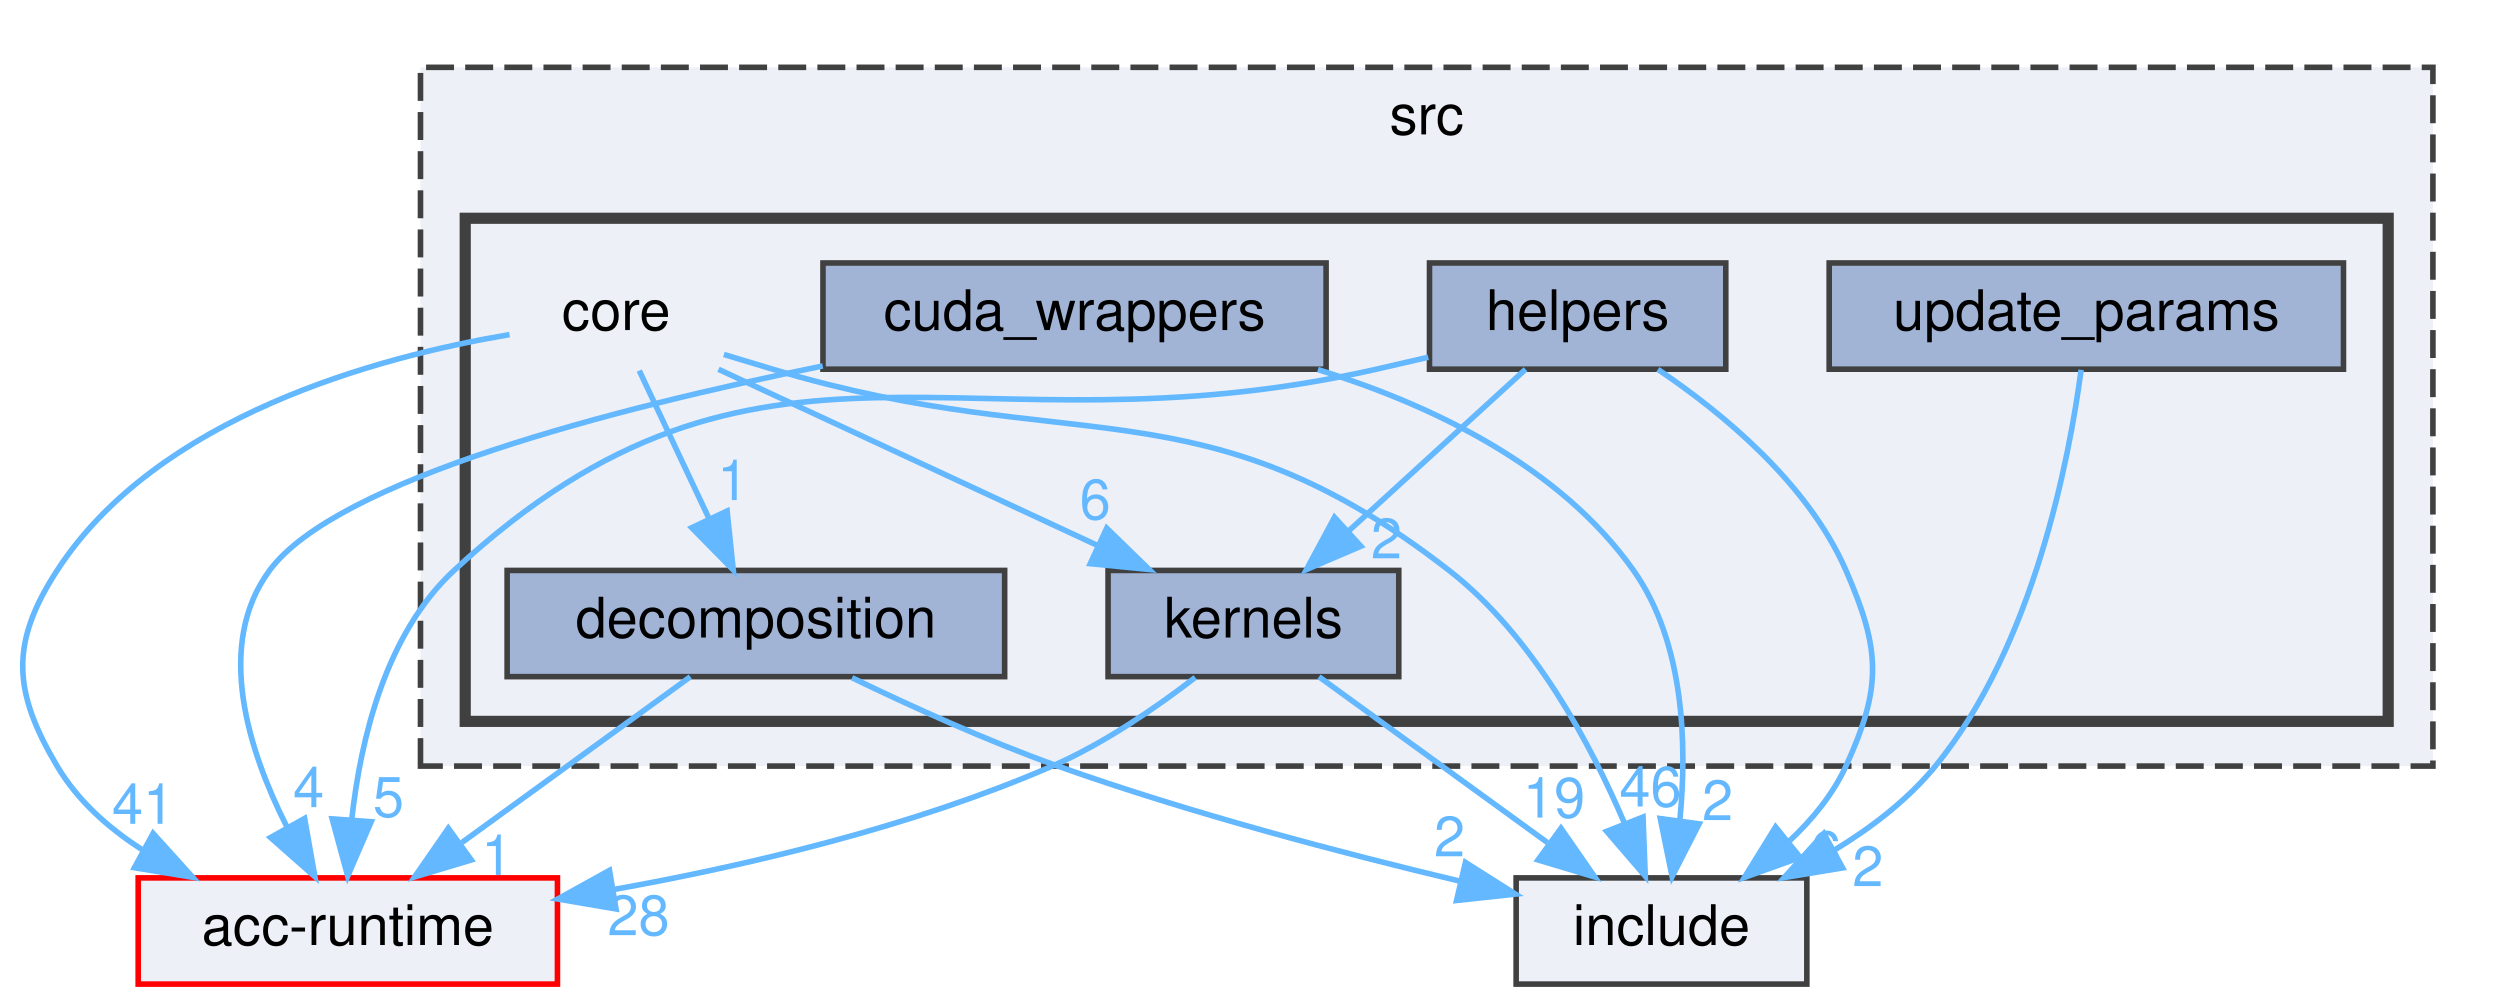
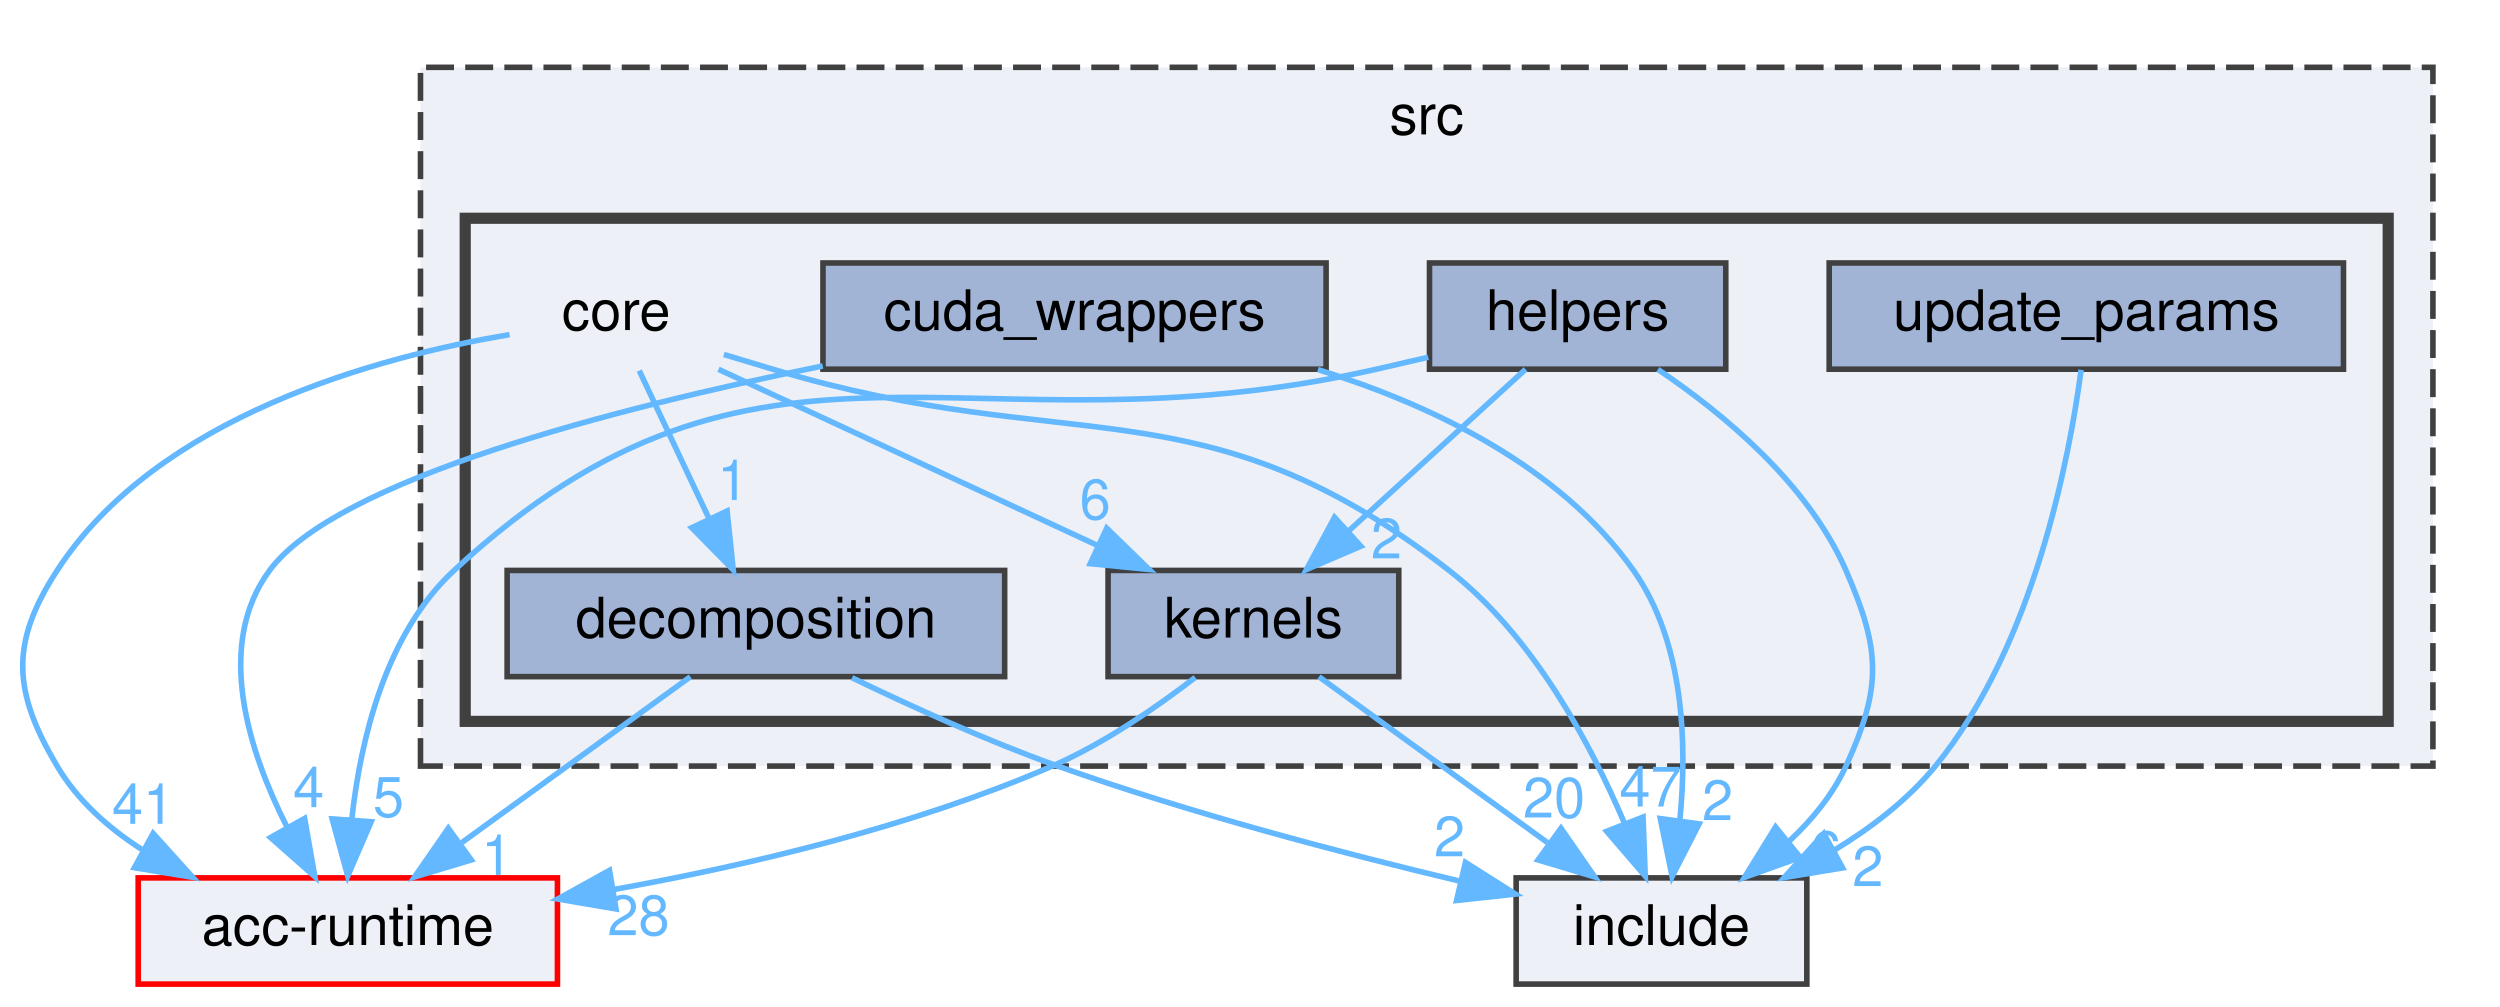
<svg xmlns="http://www.w3.org/2000/svg" xmlns:xlink="http://www.w3.org/1999/xlink" width="447pt" height="180pt" viewBox="0.00 0.00 447.22 180.00">
  <g id="graph0" class="graph" transform="scale(1 1) rotate(0) translate(4 176)">
    <g id="clust1" class="cluster">
      <g id="a_clust1">
        <a xlink:href="dir_68267d1309a1af8e8297ef4c3efbcdba.html" target="_top" xlink:title="src">
          <polygon fill="#edf0f7" stroke="#404040" stroke-dasharray="5,2" points="71.22,-39 71.22,-164 431.22,-164 431.22,-39 71.22,-39" />
          <text text-anchor="middle" x="251.22" y="-152" font-family="Helvetica,sans-Serif" font-size="10.00">src</text>
        </a>
      </g>
    </g>
    <g id="clust2" class="cluster">
      <g id="a_clust2">
        <a xlink:href="dir_aebb8dcc11953d78e620bbef0b9e2183.html" target="_top">
          <polygon fill="#edf0f7" stroke="#404040" stroke-width="2" points="79.22,-47 79.22,-137 423.22,-137 423.22,-47 79.22,-47" />
        </a>
      </g>
    </g>
    <g id="node1" class="node">
      <text text-anchor="middle" x="106.22" y="-117" font-family="Helvetica,sans-Serif" font-size="10.00">core</text>
    </g>
    <g id="node3" class="node">
      <g id="a_node3">
        <a xlink:href="dir_1d6db6d7d0e8d182b8afd20380f7ce88.html" target="_top" xlink:title="decomposition">
          <polygon fill="#a2b4d6" stroke="#404040" points="175.72,-74 86.72,-74 86.72,-55 175.72,-55 175.72,-74" />
          <text text-anchor="middle" x="131.22" y="-62" font-family="Helvetica,sans-Serif" font-size="10.00">decomposition</text>
        </a>
      </g>
    </g>
    <g id="edge1" class="edge">
      <g id="a_edge1">
        <a xlink:href="dir_000022_000024.html" target="_top">
          <path fill="none" stroke="#63b8ff" d="M110.35,-109.75C113.73,-102.57 118.63,-92.18 122.84,-83.27" />
          <polygon fill="#63b8ff" stroke="#63b8ff" points="126.07,-84.63 127.17,-74.09 119.74,-81.64 126.07,-84.63" />
        </a>
      </g>
      <g id="a_edge1-headlabel">
        <a xlink:href="dir_000022_000024.html" target="_top" xlink:title="1">
          <text text-anchor="middle" x="127.1" y="-86.59" font-family="Helvetica,sans-Serif" font-size="10.00" fill="#63b8ff">1</text>
        </a>
      </g>
    </g>
    <g id="node5" class="node">
      <g id="a_node5">
        <a xlink:href="dir_6c4b2ad16fd083bd77445f3f3def4082.html" target="_top" xlink:title="kernels">
          <polygon fill="#a2b4d6" stroke="#404040" points="246.22,-74 194.22,-74 194.22,-55 246.22,-55 246.22,-74" />
          <text text-anchor="middle" x="220.22" y="-62" font-family="Helvetica,sans-Serif" font-size="10.00">kernels</text>
        </a>
      </g>
    </g>
    <g id="edge3" class="edge">
      <g id="a_edge3">
        <a xlink:href="dir_000022_000040.html" target="_top">
          <path fill="none" stroke="#63b8ff" d="M124.53,-109.98C142.87,-101.46 171.33,-88.23 192.45,-78.41" />
          <polygon fill="#63b8ff" stroke="#63b8ff" points="193.98,-81.56 201.57,-74.17 191.03,-75.21 193.98,-81.56" />
        </a>
      </g>
      <g id="a_edge3-headlabel">
        <a xlink:href="dir_000022_000040.html" target="_top" xlink:title="6">
          <text text-anchor="middle" x="191.91" y="-83.15" font-family="Helvetica,sans-Serif" font-size="10.00" fill="#63b8ff">6</text>
        </a>
      </g>
    </g>
    <g id="node7" class="node">
      <g id="a_node7">
        <a xlink:href="dir_2dc8787002676dc565357b7cfa0121df.html" target="_top" xlink:title="acc-runtime">
          <polygon fill="#edf0f7" stroke="red" points="95.72,-19 20.72,-19 20.72,0 95.72,0 95.72,-19" />
          <text text-anchor="middle" x="58.22" y="-7" font-family="Helvetica,sans-Serif" font-size="10.00">acc-runtime</text>
        </a>
      </g>
    </g>
    <g id="edge2" class="edge">
      <g id="a_edge2">
        <a xlink:href="dir_000022_000006.html" target="_top">
          <path fill="none" stroke="#63b8ff" d="M87.15,-116.19C63.5,-112.2 24.13,-101.57 6.22,-74 -2.25,-60.95 -1.71,-52.38 6.22,-39 9.85,-32.87 15.32,-27.97 21.36,-24.09" />
          <polygon fill="#63b8ff" stroke="#63b8ff" points="23.39,-26.96 30.49,-19.1 20.04,-20.82 23.39,-26.96" />
        </a>
      </g>
      <g id="a_edge2-headlabel">
        <a xlink:href="dir_000022_000006.html" target="_top" xlink:title="41">
          <text text-anchor="middle" x="21.6" y="-28.68" font-family="Helvetica,sans-Serif" font-size="10.00" fill="#63b8ff">41</text>
        </a>
      </g>
    </g>
    <g id="node8" class="node">
      <g id="a_node8">
        <a xlink:href="dir_d44c64559bbebec7f509842c48db8b23.html" target="_top" xlink:title="include">
          <polygon fill="#edf0f7" stroke="#404040" points="319.22,-19 267.22,-19 267.22,0 319.22,0 319.22,-19" />
          <text text-anchor="middle" x="293.22" y="-7" font-family="Helvetica,sans-Serif" font-size="10.00">include</text>
        </a>
      </g>
    </g>
    <g id="edge4" class="edge">
      <g id="a_edge4">
        <a xlink:href="dir_000022_000037.html" target="_top">
          <path fill="none" stroke="#63b8ff" d="M125.49,-112.63C128.42,-111.75 131.4,-110.85 134.22,-110 187.95,-93.85 210.91,-108.42 255.22,-74 270.24,-62.33 280.6,-42.92 286.66,-28.62" />
          <polygon fill="#63b8ff" stroke="#63b8ff" points="289.92,-29.89 290.32,-19.3 283.41,-27.33 289.92,-29.89" />
        </a>
      </g>
      <g id="a_edge4-headlabel">
-         <a xlink:href="dir_000022_000037.html" target="_top" xlink:title="46">
-           <text text-anchor="middle" x="291.25" y="-31.77" font-family="Helvetica,sans-Serif" font-size="10.00" fill="#63b8ff">46</text>
+         <a xlink:href="dir_000022_000037.html" target="_top" xlink:title="47">
+           <text text-anchor="middle" x="291.25" y="-31.77" font-family="Helvetica,sans-Serif" font-size="10.00" fill="#63b8ff">47</text>
        </a>
      </g>
    </g>
    <g id="node2" class="node">
      <g id="a_node2">
        <a xlink:href="dir_d9c09af936de384e942a3cb07f82204c.html" target="_top" xlink:title="cuda_wrappers">
          <polygon fill="#a2b4d6" stroke="#404040" points="233.22,-129 143.22,-129 143.22,-110 233.22,-110 233.22,-129" />
          <text text-anchor="middle" x="188.22" y="-117" font-family="Helvetica,sans-Serif" font-size="10.00">cuda_wrappers</text>
        </a>
      </g>
    </g>
    <g id="edge5" class="edge">
      <g id="a_edge5">
        <a xlink:href="dir_000023_000006.html" target="_top">
          <path fill="none" stroke="#63b8ff" d="M143.18,-110.58C105.54,-102.94 56.14,-90.16 44.22,-74 34.4,-60.69 40.4,-41.83 47.33,-28.12" />
          <polygon fill="#63b8ff" stroke="#63b8ff" points="50.49,-29.64 52.33,-19.21 44.39,-26.22 50.49,-29.64" />
        </a>
      </g>
      <g id="a_edge5-headlabel">
        <a xlink:href="dir_000023_000006.html" target="_top" xlink:title="4">
          <text text-anchor="middle" x="51.21" y="-31.66" font-family="Helvetica,sans-Serif" font-size="10.00" fill="#63b8ff">4</text>
        </a>
      </g>
    </g>
    <g id="edge6" class="edge">
      <g id="a_edge6">
        <a xlink:href="dir_000023_000037.html" target="_top">
          <path fill="none" stroke="#63b8ff" d="M231.76,-109.93C252.26,-103.56 275.06,-92.62 288.22,-74 297.29,-61.16 297.83,-42.99 296.51,-29.38" />
          <polygon fill="#63b8ff" stroke="#63b8ff" points="299.95,-28.66 295.12,-19.23 293.01,-29.61 299.95,-28.66" />
        </a>
      </g>
      <g id="a_edge6-headlabel">
        <a xlink:href="dir_000023_000037.html" target="_top" xlink:title="2">
          <text text-anchor="middle" x="303.25" y="-29.33" font-family="Helvetica,sans-Serif" font-size="10.00" fill="#63b8ff">2</text>
        </a>
      </g>
    </g>
    <g id="edge7" class="edge">
      <g id="a_edge7">
        <a xlink:href="dir_000024_000006.html" target="_top">
          <path fill="none" stroke="#63b8ff" d="M119.49,-54.98C108.49,-47 91.8,-34.88 78.61,-25.31" />
          <polygon fill="#63b8ff" stroke="#63b8ff" points="80.31,-22.21 70.16,-19.17 76.2,-27.88 80.31,-22.21" />
        </a>
      </g>
      <g id="a_edge7-headlabel">
        <a xlink:href="dir_000024_000006.html" target="_top" xlink:title="1">
          <text text-anchor="middle" x="84.89" y="-19.53" font-family="Helvetica,sans-Serif" font-size="10.00" fill="#63b8ff">1</text>
        </a>
      </g>
    </g>
    <g id="edge8" class="edge">
      <g id="a_edge8">
        <a xlink:href="dir_000024_000037.html" target="_top">
          <path fill="none" stroke="#63b8ff" d="M148.42,-54.8C158.88,-49.74 172.61,-43.49 185.22,-39 208.77,-30.62 235.99,-23.45 257.21,-18.4" />
          <polygon fill="#63b8ff" stroke="#63b8ff" points="258.15,-21.77 267.1,-16.1 256.56,-14.96 258.15,-21.77" />
        </a>
      </g>
      <g id="a_edge8-headlabel">
        <a xlink:href="dir_000024_000037.html" target="_top" xlink:title="2">
          <text text-anchor="middle" x="255.3" y="-22.85" font-family="Helvetica,sans-Serif" font-size="10.00" fill="#63b8ff">2</text>
        </a>
      </g>
    </g>
    <g id="node4" class="node">
      <g id="a_node4">
        <a xlink:href="dir_707aa52d67938117542c6646238d6f70.html" target="_top" xlink:title="helpers">
          <polygon fill="#a2b4d6" stroke="#404040" points="304.72,-129 251.72,-129 251.72,-110 304.72,-110 304.72,-129" />
          <text text-anchor="middle" x="278.22" y="-117" font-family="Helvetica,sans-Serif" font-size="10.00">helpers</text>
        </a>
      </g>
    </g>
    <g id="edge10" class="edge">
      <g id="a_edge10">
        <a xlink:href="dir_000036_000040.html" target="_top">
          <path fill="none" stroke="#63b8ff" d="M268.9,-109.98C260.41,-102.23 247.66,-90.58 237.34,-81.14" />
          <polygon fill="#63b8ff" stroke="#63b8ff" points="239.45,-78.33 229.71,-74.17 234.73,-83.5 239.45,-78.33" />
        </a>
      </g>
      <g id="a_edge10-headlabel">
        <a xlink:href="dir_000036_000040.html" target="_top" xlink:title="2">
          <text text-anchor="middle" x="244.02" y="-76.16" font-family="Helvetica,sans-Serif" font-size="10.00" fill="#63b8ff">2</text>
        </a>
      </g>
    </g>
    <g id="edge9" class="edge">
      <g id="a_edge9">
        <a xlink:href="dir_000036_000006.html" target="_top">
          <path fill="none" stroke="#63b8ff" d="M251.49,-112.14C248.37,-111.41 245.22,-110.68 242.22,-110 169.02,-93.38 132.27,-125.02 77.22,-74 64.96,-62.64 60.5,-43.74 58.93,-29.51" />
          <polygon fill="#63b8ff" stroke="#63b8ff" points="62.4,-29.05 58.2,-19.33 55.42,-29.55 62.4,-29.05" />
        </a>
      </g>
      <g id="a_edge9-headlabel">
        <a xlink:href="dir_000036_000006.html" target="_top" xlink:title="5">
          <text text-anchor="middle" x="65.49" y="-29.93" font-family="Helvetica,sans-Serif" font-size="10.00" fill="#63b8ff">5</text>
        </a>
      </g>
    </g>
    <g id="edge11" class="edge">
      <g id="a_edge11">
        <a xlink:href="dir_000036_000037.html" target="_top">
          <path fill="none" stroke="#63b8ff" d="M292.58,-109.96C304.09,-102.21 319.4,-89.62 326.22,-74 332.44,-59.74 332.69,-53.14 326.22,-39 323.91,-33.97 320.23,-29.48 316.15,-25.65" />
          <polygon fill="#63b8ff" stroke="#63b8ff" points="318.04,-22.67 308.06,-19.09 313.63,-28.11 318.04,-22.67" />
        </a>
      </g>
      <g id="a_edge11-headlabel">
        <a xlink:href="dir_000036_000037.html" target="_top" xlink:title="6">
          <text text-anchor="middle" x="322.62" y="-20.22" font-family="Helvetica,sans-Serif" font-size="10.00" fill="#63b8ff">6</text>
        </a>
      </g>
    </g>
    <g id="edge12" class="edge">
      <g id="a_edge12">
        <a xlink:href="dir_000040_000006.html" target="_top">
          <path fill="none" stroke="#63b8ff" d="M209.81,-54.86C202.94,-49.56 193.51,-43.04 184.22,-39 159.38,-28.21 129.94,-21.25 105.77,-16.92" />
          <polygon fill="#63b8ff" stroke="#63b8ff" points="106.2,-13.44 95.76,-15.22 105.03,-20.35 106.2,-13.44" />
        </a>
      </g>
      <g id="a_edge12-headlabel">
        <a xlink:href="dir_000040_000006.html" target="_top" xlink:title="28">
          <text text-anchor="middle" x="110.22" y="-8.75" font-family="Helvetica,sans-Serif" font-size="10.00" fill="#63b8ff">28</text>
        </a>
      </g>
    </g>
    <g id="edge13" class="edge">
      <g id="a_edge13">
        <a xlink:href="dir_000040_000037.html" target="_top">
          <path fill="none" stroke="#63b8ff" d="M231.95,-54.98C242.95,-47 259.64,-34.88 272.82,-25.31" />
          <polygon fill="#63b8ff" stroke="#63b8ff" points="275.24,-27.88 281.28,-19.17 271.13,-22.21 275.24,-27.88" />
        </a>
      </g>
      <g id="a_edge13-headlabel">
-         <a xlink:href="dir_000040_000037.html" target="_top" xlink:title="19">
-           <text text-anchor="middle" x="274" y="-29.79" font-family="Helvetica,sans-Serif" font-size="10.00" fill="#63b8ff">19</text>
+         <a xlink:href="dir_000040_000037.html" target="_top" xlink:title="20">
+           <text text-anchor="middle" x="274" y="-29.79" font-family="Helvetica,sans-Serif" font-size="10.00" fill="#63b8ff">20</text>
        </a>
      </g>
    </g>
    <g id="node6" class="node">
      <g id="a_node6">
        <a xlink:href="dir_3a2ce0b22f3ec8f8685484a8dd397970.html" target="_top" xlink:title="update_params">
          <polygon fill="#a2b4d6" stroke="#404040" points="415.22,-129 323.22,-129 323.22,-110 415.22,-110 415.22,-129" />
          <text text-anchor="middle" x="369.22" y="-117" font-family="Helvetica,sans-Serif" font-size="10.00">update_params</text>
        </a>
      </g>
    </g>
    <g id="edge14" class="edge">
      <g id="a_edge14">
        <a xlink:href="dir_000077_000037.html" target="_top">
          <path fill="none" stroke="#63b8ff" d="M368.29,-109.89C366.2,-94.2 359.85,-60.55 342.22,-39 337.33,-33.03 330.85,-28.04 324.2,-24" />
          <polygon fill="#63b8ff" stroke="#63b8ff" points="325.62,-20.79 315.16,-19.06 322.26,-26.93 325.62,-20.79" />
        </a>
      </g>
      <g id="a_edge14-headlabel">
        <a xlink:href="dir_000077_000037.html" target="_top" xlink:title="2">
          <text text-anchor="middle" x="330.13" y="-17.52" font-family="Helvetica,sans-Serif" font-size="10.00" fill="#63b8ff">2</text>
        </a>
      </g>
    </g>
  </g>
</svg>
